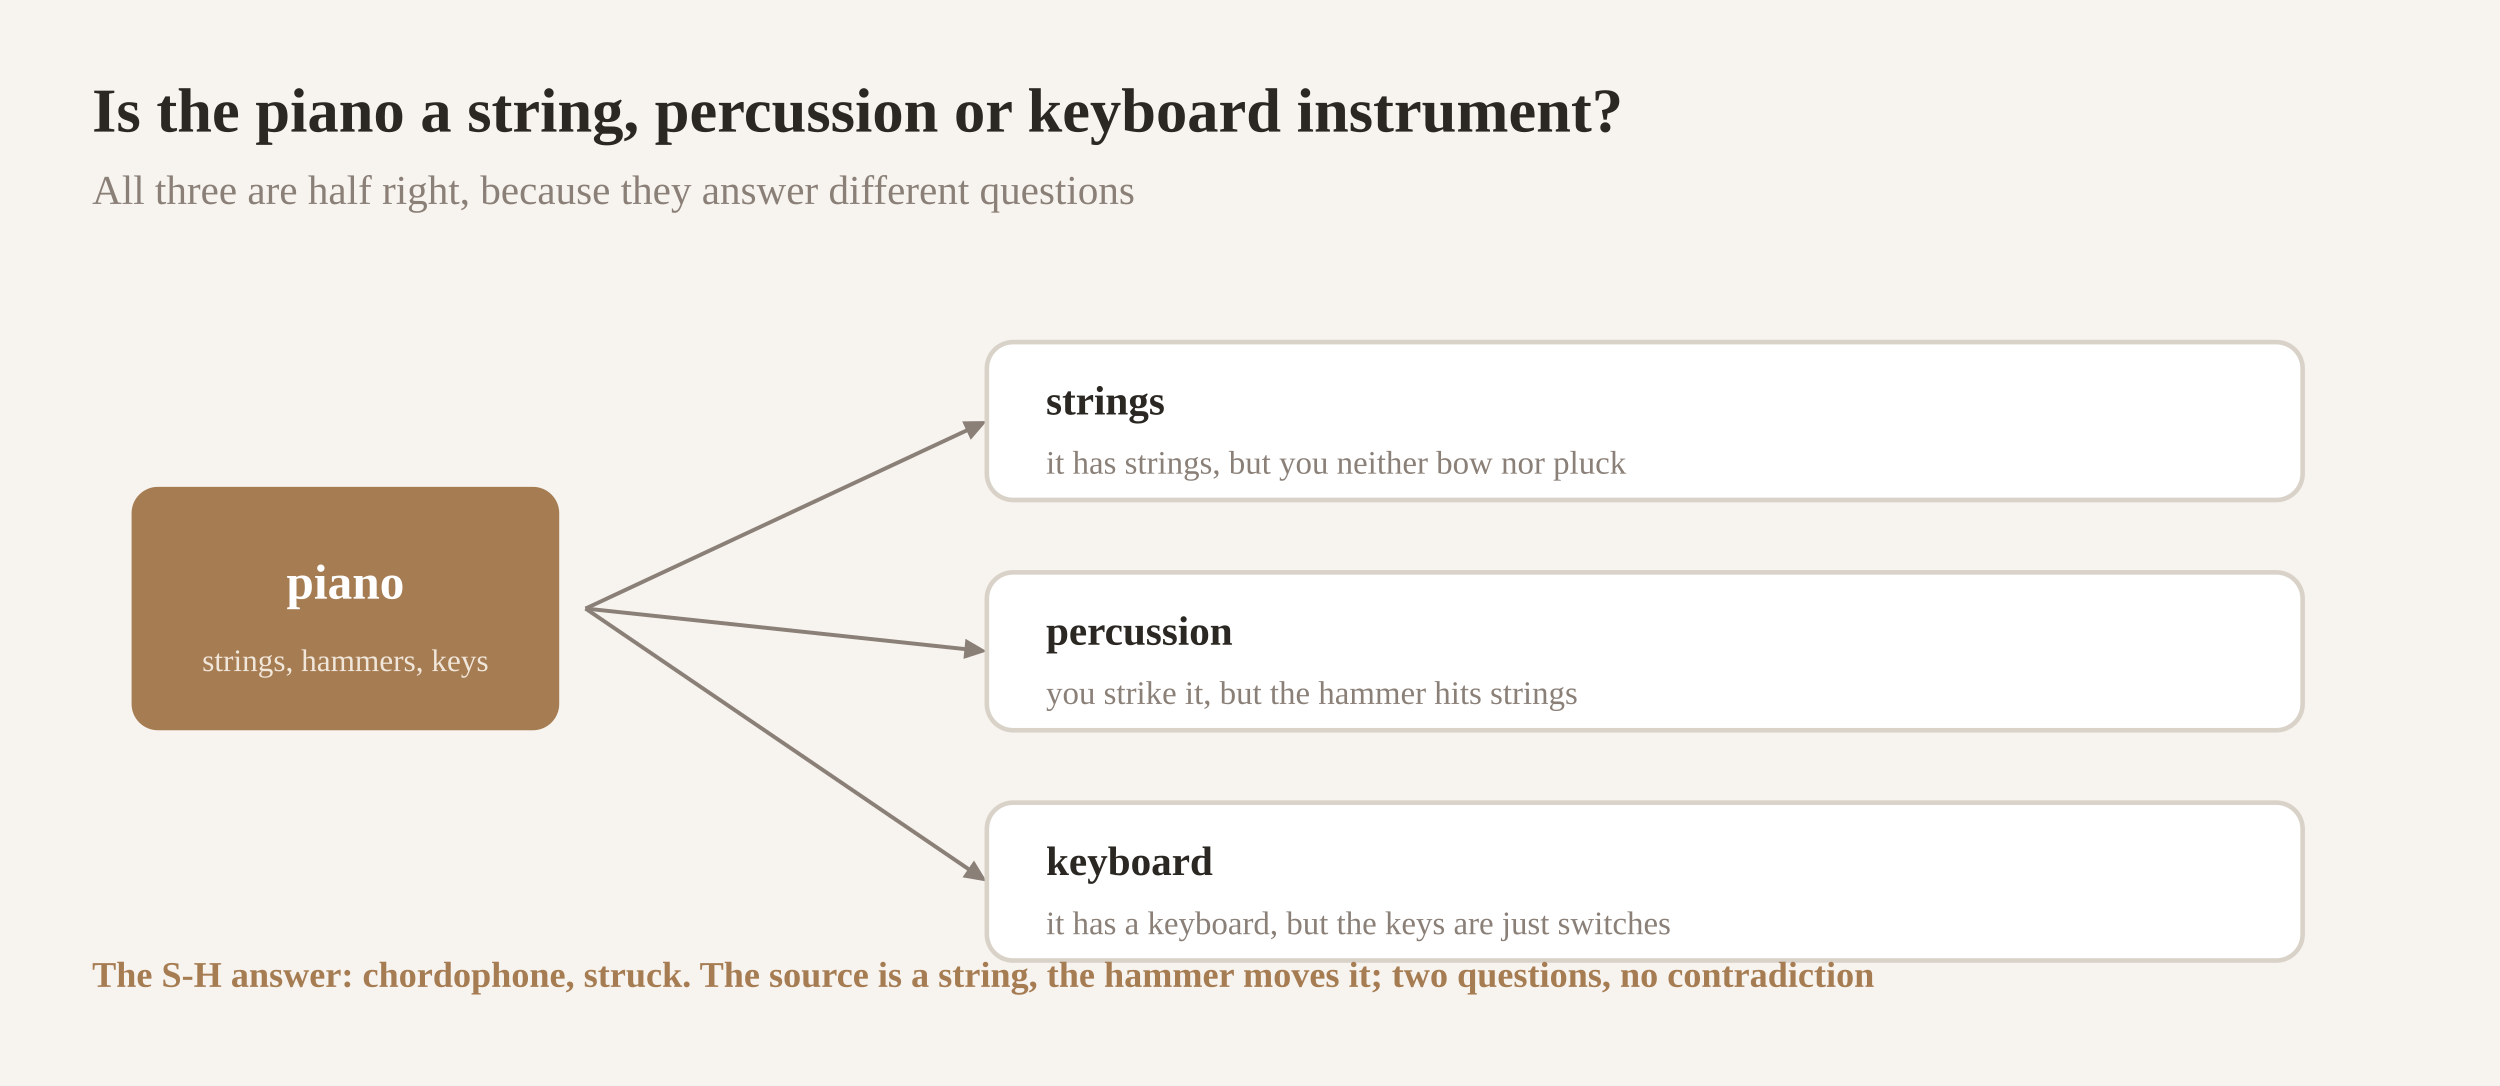
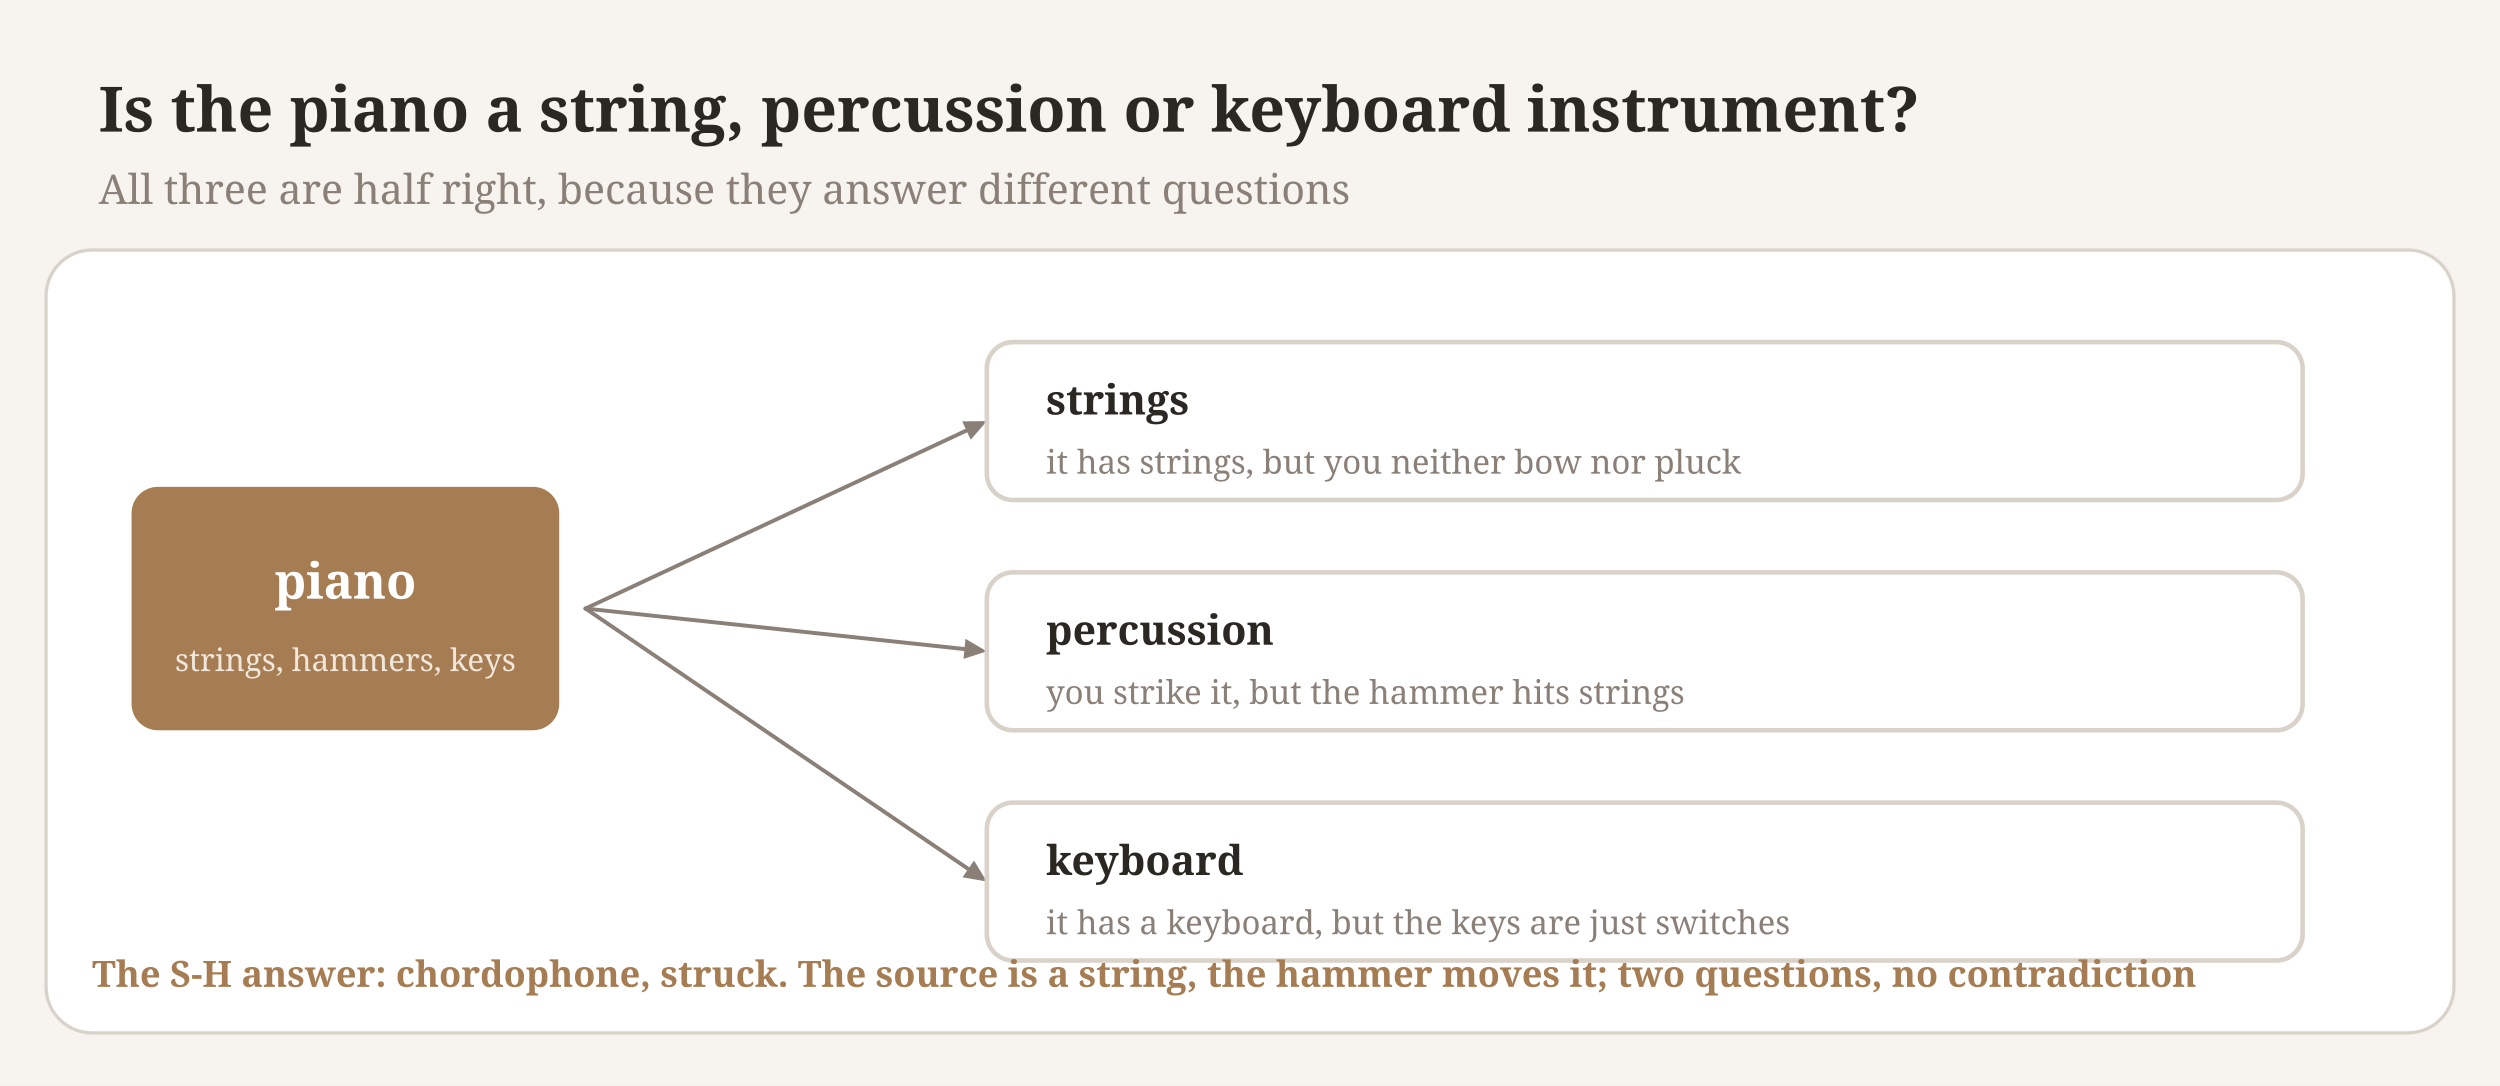
<svg xmlns="http://www.w3.org/2000/svg" viewBox="0 0 760 330" width="100%" role="img" aria-label="Is the piano a string, percussion or keyboard instrument?">
+   <style>line,path,polyline{stroke-linecap:round;stroke-linejoin:round}text{font-family:'Source Han Serif TW',serif}</style>
  <rect width="760" height="330" fill="#f7f3ee" />
-   <text x="28.0" y="40.0" font-size="19" text-anchor="start" fill="#2b2722" font-weight="700">Is the piano a string, percussion or keyboard instrument?</text>
-   <text x="28.0" y="62.0" font-size="12.5" text-anchor="start" fill="#8a8078" font-weight="400">All three are half right, because they answer different questions</text>
+   <rect x="14" y="76" width="732" height="238" rx="14" fill="#fff" stroke="#d9d2c9" stroke-width="1" />
+   <text x="30.0" y="40.0" font-size="19" text-anchor="start" fill="#2b2722" font-weight="700">Is the piano a string, percussion or keyboard instrument?</text>
+   <text x="30.0" y="62.0" font-size="12.5" text-anchor="start" fill="#8a8078" font-weight="400">All three are half right, because they answer different questions</text>
  <rect x="40.0" y="148.0" width="130.0" height="74.0" rx="8" fill="#A67C52" stroke="none" stroke-width="1.4" />
  <text x="105.0" y="182.0" font-size="15" text-anchor="middle" fill="#fff" font-weight="700">piano</text>
  <text x="105.0" y="204.0" font-size="9.5" text-anchor="middle" fill="#f0e6da" font-weight="400">strings, hammers, keys</text>
  <line x1="178.0" y1="185.0" x2="294.6" y2="130.5" stroke="#8a8078" stroke-width="1.2" />
  <polygon points="300.0,128.0 295.1,133.7 292.5,128.1" fill="#8a8078" />
  <rect x="300.0" y="104.0" width="400.0" height="48.0" rx="8" fill="#fff" stroke="#d9d2c9" stroke-width="1.4" />
  <text x="318.0" y="126.0" font-size="12.5" text-anchor="start" fill="#2b2722" font-weight="700">strings</text>
  <text x="318.0" y="144.0" font-size="10" text-anchor="start" fill="#8a8078" font-weight="400">it has strings, but you neither bow nor pluck</text>
  <line x1="178.0" y1="185.0" x2="294.0" y2="197.4" stroke="#8a8078" stroke-width="1.2" />
  <polygon points="300.0,198.0 292.9,200.3 293.5,194.2" fill="#8a8078" />
  <rect x="300.0" y="174.0" width="400.0" height="48.0" rx="8" fill="#fff" stroke="#d9d2c9" stroke-width="1.4" />
  <text x="318.0" y="196.0" font-size="12.5" text-anchor="start" fill="#2b2722" font-weight="700">percussion</text>
  <text x="318.0" y="214.0" font-size="10" text-anchor="start" fill="#8a8078" font-weight="400">you strike it, but the hammer hits strings</text>
  <line x1="178.0" y1="185.0" x2="295.0" y2="264.6" stroke="#8a8078" stroke-width="1.2" />
  <polygon points="300.0,268.0 292.6,266.7 296.1,261.6" fill="#8a8078" />
  <rect x="300.0" y="244.0" width="400.0" height="48.0" rx="8" fill="#fff" stroke="#d9d2c9" stroke-width="1.4" />
  <text x="318.0" y="266.0" font-size="12.5" text-anchor="start" fill="#2b2722" font-weight="700">keyboard</text>
  <text x="318.0" y="284.0" font-size="10" text-anchor="start" fill="#8a8078" font-weight="400">it has a keyboard, but the keys are just switches</text>
  <rect x="300.0" y="290.0" width="400.0" height="0.0" rx="0" fill="none" stroke="none" stroke-width="1.4" />
  <text x="28.0" y="300.0" font-size="11" text-anchor="start" fill="#A67C52" font-weight="700">The S-H answer: chordophone, struck. The source is a string, the hammer moves it; two questions, no contradiction</text>
</svg>
